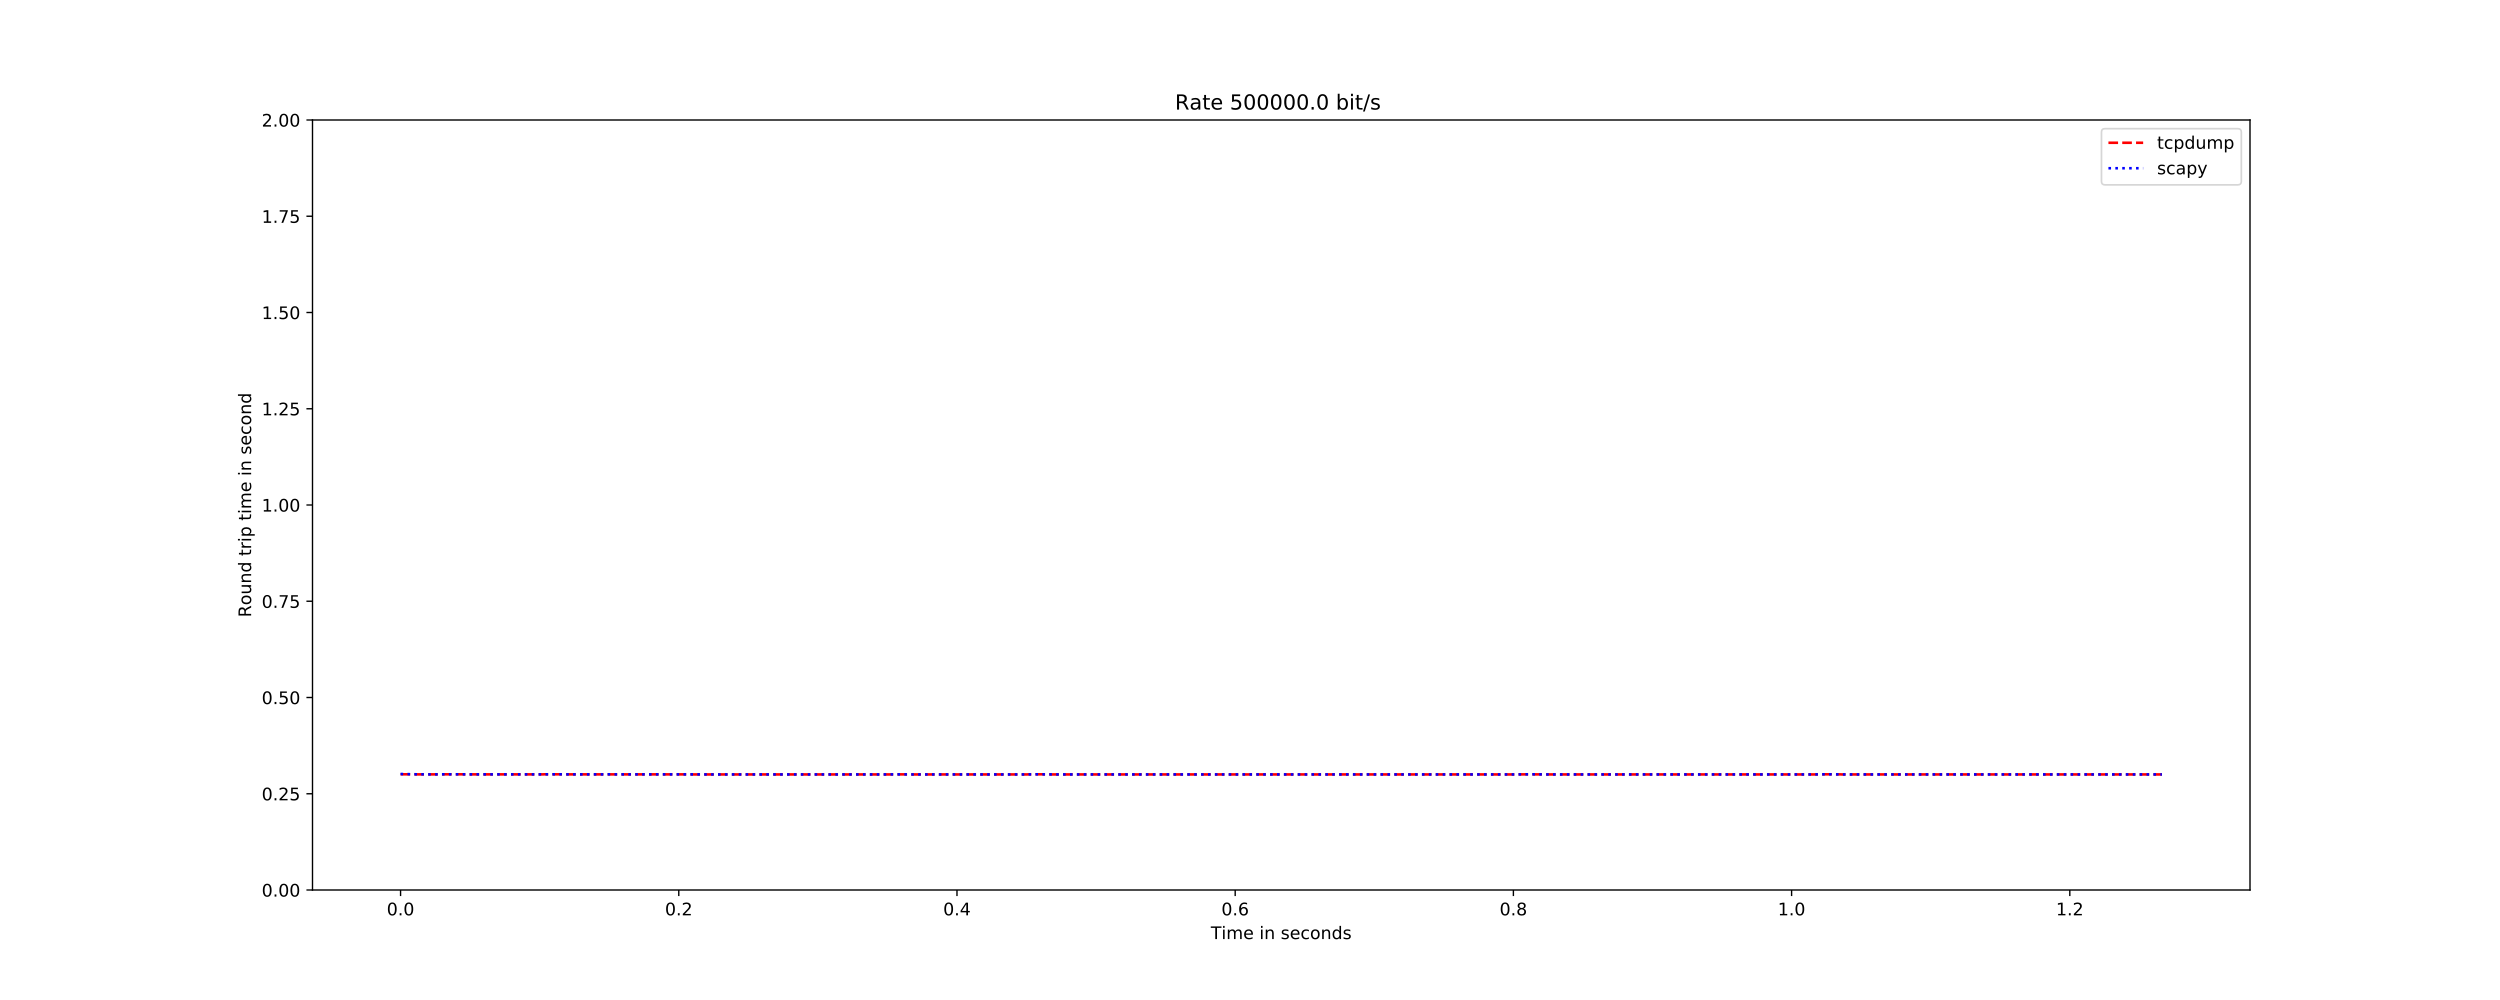
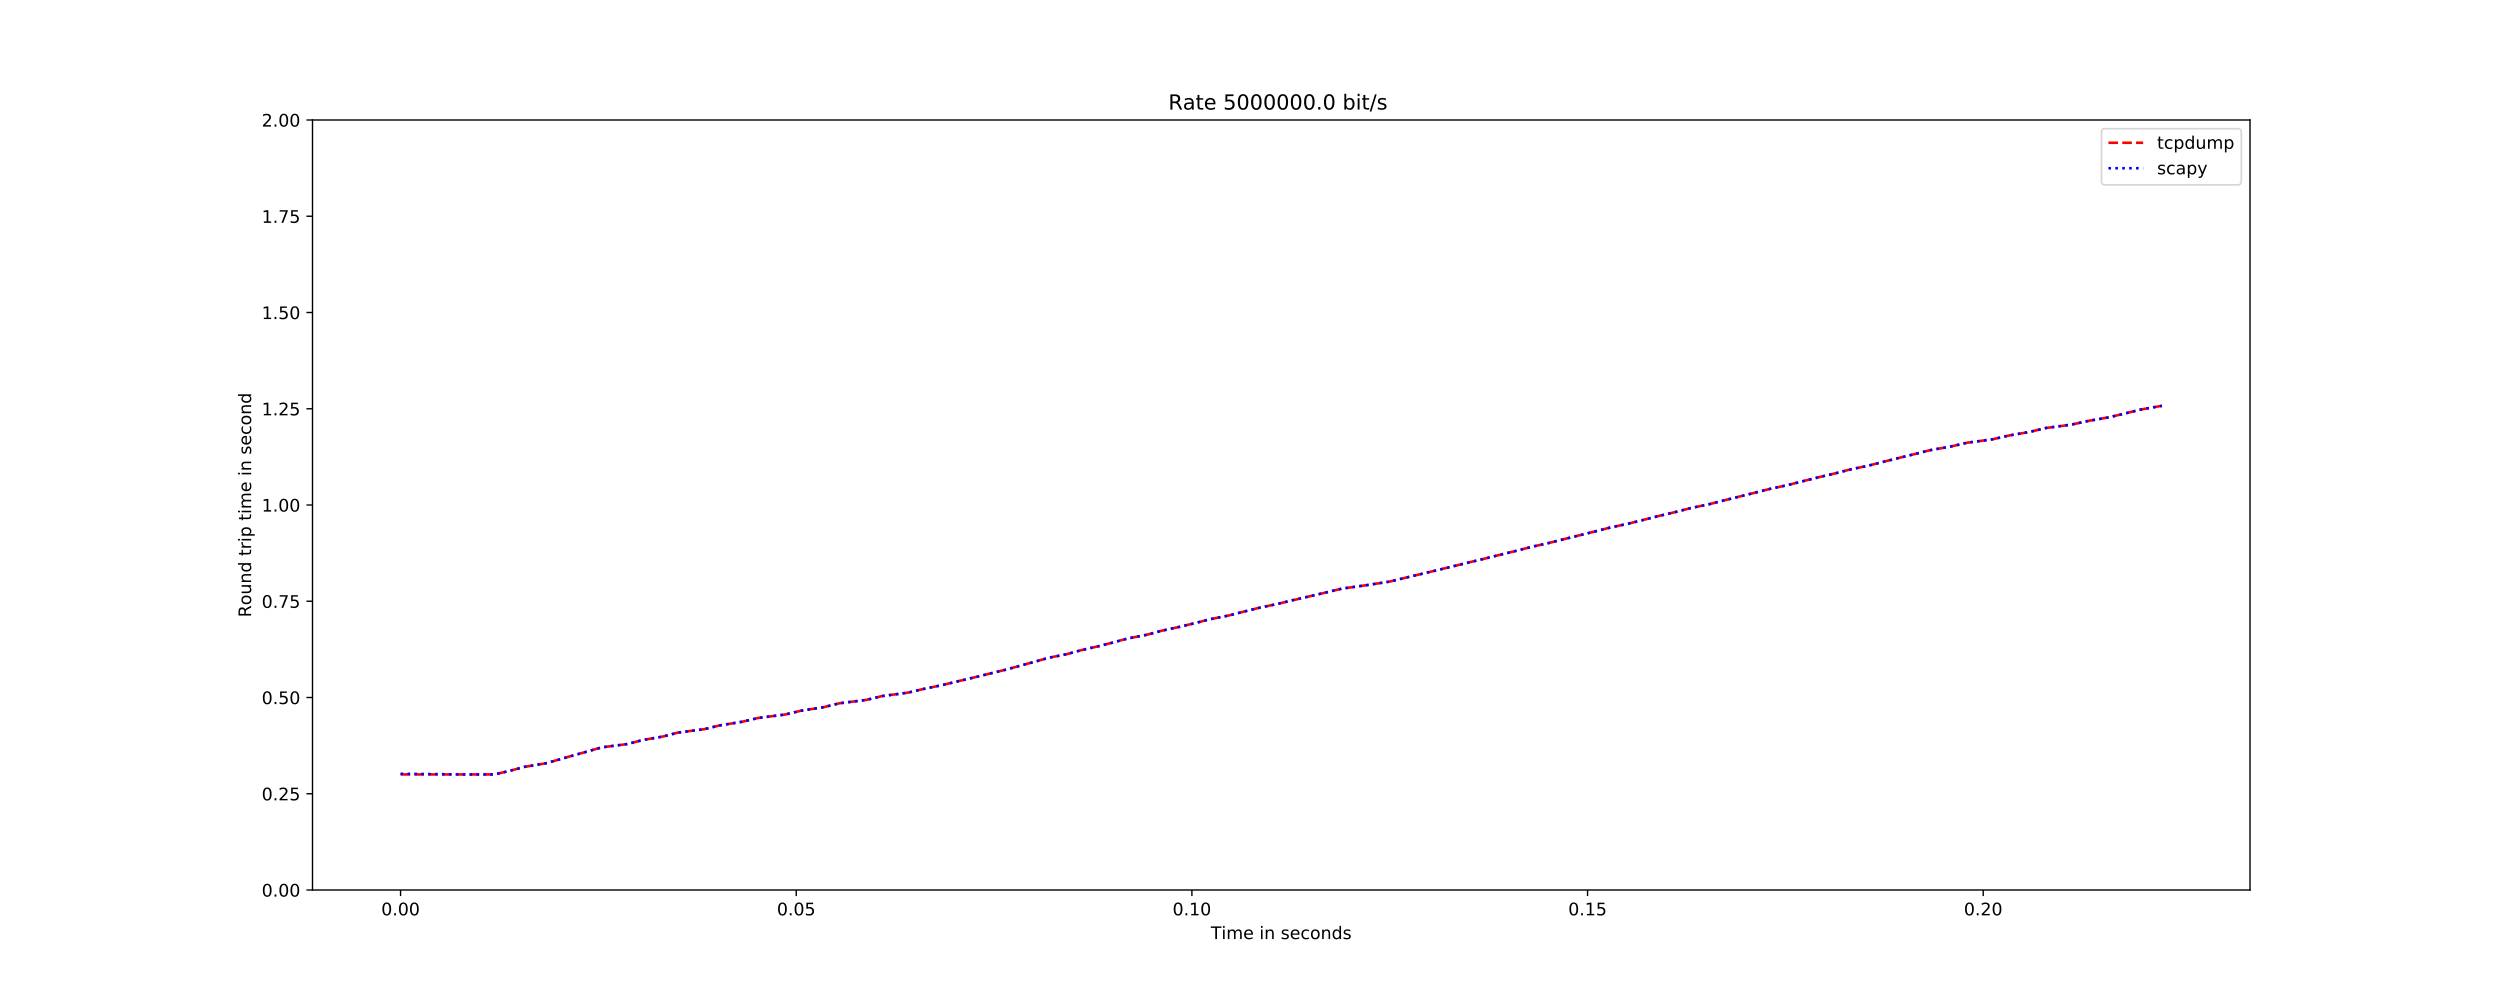
<svg xmlns="http://www.w3.org/2000/svg" xmlns:xlink="http://www.w3.org/1999/xlink" height="576pt" version="1.1" viewBox="0 0 1440 576" width="1440pt">
  <defs>
    <style type="text/css">
*{stroke-linecap:butt;stroke-linejoin:round;}
  </style>
  </defs>
  <g id="figure_1">
    <g id="patch_1">
      <path d="M 0 576  L 1440 576  L 1440 0  L 0 0  z " style="fill:#ffffff;" />
    </g>
    <g id="axes_1">
      <g id="patch_2">
        <path d="M 180 512.64  L 1296 512.64  L 1296 69.12  L 180 69.12  z " style="fill:#ffffff;" />
      </g>
      <g id="matplotlib.axis_1">
        <g id="xtick_1">
          <g id="line2d_1">
            <defs>
-               <path d="M 0 0  L 0 3.5  " id="maab77e94ba" style="stroke:#000000;stroke-width:0.8;" />
-             </defs>
-             <g>
-               <use style="stroke:#000000;stroke-width:0.8;" x="230.727" xlink:href="#maab77e94ba" y="512.64" />
+               <path d="M 0 0  L 0 3.5  " id="m30e32e3185" style="stroke:#000000;stroke-width:0.8;" />
+             </defs>
+             <g>
+               <use style="stroke:#000000;stroke-width:0.8;" x="230.727" xlink:href="#m30e32e3185" y="512.64" />
            </g>
          </g>
          <g id="text_1">
            <defs>
              <path d="M 31.781 66.406  Q 24.172 66.406 20.328 58.906  Q 16.5 51.422 16.5 36.375  Q 16.5 21.391 20.328 13.891  Q 24.172 6.391 31.781 6.391  Q 39.453 6.391 43.281 13.891  Q 47.125 21.391 47.125 36.375  Q 47.125 51.422 43.281 58.906  Q 39.453 66.406 31.781 66.406  z M 31.781 74.219  Q 44.047 74.219 50.516 64.516  Q 56.984 54.828 56.984 36.375  Q 56.984 17.969 50.516 8.266  Q 44.047 -1.422 31.781 -1.422  Q 19.531 -1.422 13.062 8.266  Q 6.594 17.969 6.594 36.375  Q 6.594 54.828 13.062 64.516  Q 19.531 74.219 31.781 74.219  z " id="DejaVuSans-30" />
              <path d="M 10.688 12.406  L 21 12.406  L 21 0  L 10.688 0  z " id="DejaVuSans-2e" />
            </defs>
-             <g transform="translate(222.7757 527.2384)scale(0.1 -0.1)">
+             <g transform="translate(219.5945 527.2384)scale(0.1 -0.1)">
              <use xlink:href="#DejaVuSans-30" />
              <use x="63.623" xlink:href="#DejaVuSans-2e" />
              <use x="95.41" xlink:href="#DejaVuSans-30" />
+               <use x="159.033" xlink:href="#DejaVuSans-30" />
            </g>
          </g>
        </g>
        <g id="xtick_2">
          <g id="line2d_2">
            <g>
-               <use style="stroke:#000000;stroke-width:0.8;" x="390.974" xlink:href="#maab77e94ba" y="512.64" />
+               <use style="stroke:#000000;stroke-width:0.8;" x="458.629" xlink:href="#m30e32e3185" y="512.64" />
            </g>
          </g>
          <g id="text_2">
            <defs>
-               <path d="M 19.188 8.297  L 53.609 8.297  L 53.609 0  L 7.328 0  L 7.328 8.297  Q 12.938 14.109 22.625 23.891  Q 32.328 33.688 34.812 36.531  Q 39.547 41.844 41.422 45.531  Q 43.312 49.219 43.312 52.781  Q 43.312 58.594 39.234 62.25  Q 35.156 65.922 28.609 65.922  Q 23.969 65.922 18.812 64.312  Q 13.672 62.703 7.812 59.422  L 7.812 69.391  Q 13.766 71.781 18.938 73  Q 24.125 74.219 28.422 74.219  Q 39.75 74.219 46.484 68.547  Q 53.219 62.891 53.219 53.422  Q 53.219 48.922 51.531 44.891  Q 49.859 40.875 45.406 35.406  Q 44.188 33.984 37.641 27.219  Q 31.109 20.453 19.188 8.297  z " id="DejaVuSans-32" />
-             </defs>
-             <g transform="translate(383.0222 527.2384)scale(0.1 -0.1)">
-               <use xlink:href="#DejaVuSans-30" />
-               <use x="63.623" xlink:href="#DejaVuSans-2e" />
-               <use x="95.41" xlink:href="#DejaVuSans-32" />
+               <path d="M 10.797 72.906  L 49.516 72.906  L 49.516 64.594  L 19.828 64.594  L 19.828 46.734  Q 21.969 47.469 24.109 47.828  Q 26.266 48.188 28.422 48.188  Q 40.625 48.188 47.75 41.5  Q 54.891 34.812 54.891 23.391  Q 54.891 11.625 47.562 5.094  Q 40.234 -1.422 26.906 -1.422  Q 22.312 -1.422 17.547 -0.641  Q 12.797 0.141 7.719 1.703  L 7.719 11.625  Q 12.109 9.234 16.797 8.062  Q 21.484 6.891 26.703 6.891  Q 35.156 6.891 40.078 11.328  Q 45.016 15.766 45.016 23.391  Q 45.016 31 40.078 35.438  Q 35.156 39.891 26.703 39.891  Q 22.75 39.891 18.812 39.016  Q 14.891 38.141 10.797 36.281  z " id="DejaVuSans-35" />
+             </defs>
+             <g transform="translate(447.4962 527.2384)scale(0.1 -0.1)">
+               <use xlink:href="#DejaVuSans-30" />
+               <use x="63.623" xlink:href="#DejaVuSans-2e" />
+               <use x="95.41" xlink:href="#DejaVuSans-30" />
+               <use x="159.033" xlink:href="#DejaVuSans-35" />
            </g>
          </g>
        </g>
        <g id="xtick_3">
          <g id="line2d_3">
            <g>
-               <use style="stroke:#000000;stroke-width:0.8;" x="551.22" xlink:href="#maab77e94ba" y="512.64" />
+               <use style="stroke:#000000;stroke-width:0.8;" x="686.531" xlink:href="#m30e32e3185" y="512.64" />
            </g>
          </g>
          <g id="text_3">
            <defs>
-               <path d="M 37.797 64.312  L 12.891 25.391  L 37.797 25.391  z M 35.203 72.906  L 47.609 72.906  L 47.609 25.391  L 58.016 25.391  L 58.016 17.188  L 47.609 17.188  L 47.609 0  L 37.797 0  L 37.797 17.188  L 4.891 17.188  L 4.891 26.703  z " id="DejaVuSans-34" />
-             </defs>
-             <g transform="translate(543.2687 527.2384)scale(0.1 -0.1)">
-               <use xlink:href="#DejaVuSans-30" />
-               <use x="63.623" xlink:href="#DejaVuSans-2e" />
-               <use x="95.41" xlink:href="#DejaVuSans-34" />
+               <path d="M 12.406 8.297  L 28.516 8.297  L 28.516 63.922  L 10.984 60.406  L 10.984 69.391  L 28.422 72.906  L 38.281 72.906  L 38.281 8.297  L 54.391 8.297  L 54.391 0  L 12.406 0  z " id="DejaVuSans-31" />
+             </defs>
+             <g transform="translate(675.3978 527.2384)scale(0.1 -0.1)">
+               <use xlink:href="#DejaVuSans-30" />
+               <use x="63.623" xlink:href="#DejaVuSans-2e" />
+               <use x="95.41" xlink:href="#DejaVuSans-31" />
+               <use x="159.033" xlink:href="#DejaVuSans-30" />
            </g>
          </g>
        </g>
        <g id="xtick_4">
          <g id="line2d_4">
            <g>
-               <use style="stroke:#000000;stroke-width:0.8;" x="711.467" xlink:href="#maab77e94ba" y="512.64" />
+               <use style="stroke:#000000;stroke-width:0.8;" x="914.432" xlink:href="#m30e32e3185" y="512.64" />
            </g>
          </g>
          <g id="text_4">
-             <defs>
-               <path d="M 33.016 40.375  Q 26.375 40.375 22.484 35.828  Q 18.609 31.297 18.609 23.391  Q 18.609 15.531 22.484 10.953  Q 26.375 6.391 33.016 6.391  Q 39.656 6.391 43.531 10.953  Q 47.406 15.531 47.406 23.391  Q 47.406 31.297 43.531 35.828  Q 39.656 40.375 33.016 40.375  z M 52.594 71.297  L 52.594 62.312  Q 48.875 64.062 45.094 64.984  Q 41.312 65.922 37.594 65.922  Q 27.828 65.922 22.672 59.328  Q 17.531 52.734 16.797 39.406  Q 19.672 43.656 24.016 45.922  Q 28.375 48.188 33.594 48.188  Q 44.578 48.188 50.953 41.516  Q 57.328 34.859 57.328 23.391  Q 57.328 12.156 50.688 5.359  Q 44.047 -1.422 33.016 -1.422  Q 20.359 -1.422 13.672 8.266  Q 6.984 17.969 6.984 36.375  Q 6.984 53.656 15.188 63.938  Q 23.391 74.219 37.203 74.219  Q 40.922 74.219 44.703 73.484  Q 48.484 72.75 52.594 71.297  z " id="DejaVuSans-36" />
-             </defs>
-             <g transform="translate(703.5152 527.2384)scale(0.1 -0.1)">
-               <use xlink:href="#DejaVuSans-30" />
-               <use x="63.623" xlink:href="#DejaVuSans-2e" />
-               <use x="95.41" xlink:href="#DejaVuSans-36" />
+             <g transform="translate(903.2995 527.2384)scale(0.1 -0.1)">
+               <use xlink:href="#DejaVuSans-30" />
+               <use x="63.623" xlink:href="#DejaVuSans-2e" />
+               <use x="95.41" xlink:href="#DejaVuSans-31" />
+               <use x="159.033" xlink:href="#DejaVuSans-35" />
            </g>
          </g>
        </g>
        <g id="xtick_5">
          <g id="line2d_5">
            <g>
-               <use style="stroke:#000000;stroke-width:0.8;" x="871.713" xlink:href="#maab77e94ba" y="512.64" />
+               <use style="stroke:#000000;stroke-width:0.8;" x="1142.334" xlink:href="#m30e32e3185" y="512.64" />
            </g>
          </g>
          <g id="text_5">
            <defs>
-               <path d="M 31.781 34.625  Q 24.75 34.625 20.719 30.859  Q 16.703 27.094 16.703 20.516  Q 16.703 13.922 20.719 10.156  Q 24.75 6.391 31.781 6.391  Q 38.812 6.391 42.859 10.172  Q 46.922 13.969 46.922 20.516  Q 46.922 27.094 42.891 30.859  Q 38.875 34.625 31.781 34.625  z M 21.922 38.812  Q 15.578 40.375 12.031 44.719  Q 8.5 49.078 8.5 55.328  Q 8.5 64.062 14.719 69.141  Q 20.953 74.219 31.781 74.219  Q 42.672 74.219 48.875 69.141  Q 55.078 64.062 55.078 55.328  Q 55.078 49.078 51.531 44.719  Q 48 40.375 41.703 38.812  Q 48.828 37.156 52.797 32.312  Q 56.781 27.484 56.781 20.516  Q 56.781 9.906 50.312 4.234  Q 43.844 -1.422 31.781 -1.422  Q 19.734 -1.422 13.25 4.234  Q 6.781 9.906 6.781 20.516  Q 6.781 27.484 10.781 32.312  Q 14.797 37.156 21.922 38.812  z M 18.312 54.391  Q 18.312 48.734 21.844 45.562  Q 25.391 42.391 31.781 42.391  Q 38.141 42.391 41.719 45.562  Q 45.312 48.734 45.312 54.391  Q 45.312 60.062 41.719 63.234  Q 38.141 66.406 31.781 66.406  Q 25.391 66.406 21.844 63.234  Q 18.312 60.062 18.312 54.391  z " id="DejaVuSans-38" />
-             </defs>
-             <g transform="translate(863.7617 527.2384)scale(0.1 -0.1)">
-               <use xlink:href="#DejaVuSans-30" />
-               <use x="63.623" xlink:href="#DejaVuSans-2e" />
-               <use x="95.41" xlink:href="#DejaVuSans-38" />
-             </g>
-           </g>
-         </g>
-         <g id="xtick_6">
-           <g id="line2d_6">
-             <g>
-               <use style="stroke:#000000;stroke-width:0.8;" x="1031.96" xlink:href="#maab77e94ba" y="512.64" />
-             </g>
-           </g>
-           <g id="text_6">
-             <defs>
-               <path d="M 12.406 8.297  L 28.516 8.297  L 28.516 63.922  L 10.984 60.406  L 10.984 69.391  L 28.422 72.906  L 38.281 72.906  L 38.281 8.297  L 54.391 8.297  L 54.391 0  L 12.406 0  z " id="DejaVuSans-31" />
-             </defs>
-             <g transform="translate(1024.008 527.2384)scale(0.1 -0.1)">
-               <use xlink:href="#DejaVuSans-31" />
-               <use x="63.623" xlink:href="#DejaVuSans-2e" />
-               <use x="95.41" xlink:href="#DejaVuSans-30" />
-             </g>
-           </g>
-         </g>
-         <g id="xtick_7">
-           <g id="line2d_7">
-             <g>
-               <use style="stroke:#000000;stroke-width:0.8;" x="1192.206" xlink:href="#maab77e94ba" y="512.64" />
-             </g>
-           </g>
-           <g id="text_7">
-             <g transform="translate(1184.255 527.2384)scale(0.1 -0.1)">
-               <use xlink:href="#DejaVuSans-31" />
+               <path d="M 19.188 8.297  L 53.609 8.297  L 53.609 0  L 7.328 0  L 7.328 8.297  Q 12.938 14.109 22.625 23.891  Q 32.328 33.688 34.812 36.531  Q 39.547 41.844 41.422 45.531  Q 43.312 49.219 43.312 52.781  Q 43.312 58.594 39.234 62.25  Q 35.156 65.922 28.609 65.922  Q 23.969 65.922 18.812 64.312  Q 13.672 62.703 7.812 59.422  L 7.812 69.391  Q 13.766 71.781 18.938 73  Q 24.125 74.219 28.422 74.219  Q 39.75 74.219 46.484 68.547  Q 53.219 62.891 53.219 53.422  Q 53.219 48.922 51.531 44.891  Q 49.859 40.875 45.406 35.406  Q 44.188 33.984 37.641 27.219  Q 31.109 20.453 19.188 8.297  z " id="DejaVuSans-32" />
+             </defs>
+             <g transform="translate(1131.201 527.2384)scale(0.1 -0.1)">
+               <use xlink:href="#DejaVuSans-30" />
              <use x="63.623" xlink:href="#DejaVuSans-2e" />
              <use x="95.41" xlink:href="#DejaVuSans-32" />
-             </g>
-           </g>
-         </g>
-         <g id="text_8">
+               <use x="159.033" xlink:href="#DejaVuSans-30" />
+             </g>
+           </g>
+         </g>
+         <g id="text_6">
          <defs>
            <path d="M -0.297 72.906  L 61.375 72.906  L 61.375 64.594  L 35.5 64.594  L 35.5 0  L 25.594 0  L 25.594 64.594  L -0.297 64.594  z " id="DejaVuSans-54" />
            <path d="M 9.422 54.688  L 18.406 54.688  L 18.406 0  L 9.422 0  z M 9.422 75.984  L 18.406 75.984  L 18.406 64.594  L 9.422 64.594  z " id="DejaVuSans-69" />
            <path d="M 52 44.188  Q 55.375 50.25 60.062 53.125  Q 64.75 56 71.094 56  Q 79.641 56 84.281 50.016  Q 88.922 44.047 88.922 33.016  L 88.922 0  L 79.891 0  L 79.891 32.719  Q 79.891 40.578 77.094 44.375  Q 74.312 48.188 68.609 48.188  Q 61.625 48.188 57.562 43.547  Q 53.516 38.922 53.516 30.906  L 53.516 0  L 44.484 0  L 44.484 32.719  Q 44.484 40.625 41.703 44.406  Q 38.922 48.188 33.109 48.188  Q 26.219 48.188 22.156 43.531  Q 18.109 38.875 18.109 30.906  L 18.109 0  L 9.078 0  L 9.078 54.688  L 18.109 54.688  L 18.109 46.188  Q 21.188 51.219 25.484 53.609  Q 29.781 56 35.688 56  Q 41.656 56 45.828 52.969  Q 50 49.953 52 44.188  z " id="DejaVuSans-6d" />
            <path d="M 56.203 29.594  L 56.203 25.203  L 14.891 25.203  Q 15.484 15.922 20.484 11.062  Q 25.484 6.203 34.422 6.203  Q 39.594 6.203 44.453 7.469  Q 49.312 8.734 54.109 11.281  L 54.109 2.781  Q 49.266 0.734 44.188 -0.344  Q 39.109 -1.422 33.891 -1.422  Q 20.797 -1.422 13.156 6.188  Q 5.516 13.812 5.516 26.812  Q 5.516 40.234 12.766 48.109  Q 20.016 56 32.328 56  Q 43.359 56 49.781 48.891  Q 56.203 41.797 56.203 29.594  z M 47.219 32.234  Q 47.125 39.594 43.094 43.984  Q 39.062 48.391 32.422 48.391  Q 24.906 48.391 20.391 44.141  Q 15.875 39.891 15.188 32.172  z " id="DejaVuSans-65" />
            <path id="DejaVuSans-20" />
            <path d="M 54.891 33.016  L 54.891 0  L 45.906 0  L 45.906 32.719  Q 45.906 40.484 42.875 44.328  Q 39.844 48.188 33.797 48.188  Q 26.516 48.188 22.312 43.547  Q 18.109 38.922 18.109 30.906  L 18.109 0  L 9.078 0  L 9.078 54.688  L 18.109 54.688  L 18.109 46.188  Q 21.344 51.125 25.703 53.562  Q 30.078 56 35.797 56  Q 45.219 56 50.047 50.172  Q 54.891 44.344 54.891 33.016  z " id="DejaVuSans-6e" />
            <path d="M 44.281 53.078  L 44.281 44.578  Q 40.484 46.531 36.375 47.5  Q 32.281 48.484 27.875 48.484  Q 21.188 48.484 17.844 46.438  Q 14.5 44.391 14.5 40.281  Q 14.5 37.156 16.891 35.375  Q 19.281 33.594 26.516 31.984  L 29.594 31.297  Q 39.156 29.25 43.188 25.516  Q 47.219 21.781 47.219 15.094  Q 47.219 7.469 41.188 3.016  Q 35.156 -1.422 24.609 -1.422  Q 20.219 -1.422 15.453 -0.562  Q 10.688 0.297 5.422 2  L 5.422 11.281  Q 10.406 8.688 15.234 7.391  Q 20.062 6.109 24.812 6.109  Q 31.156 6.109 34.562 8.281  Q 37.984 10.453 37.984 14.406  Q 37.984 18.062 35.516 20.016  Q 33.062 21.969 24.703 23.781  L 21.578 24.516  Q 13.234 26.266 9.516 29.906  Q 5.812 33.547 5.812 39.891  Q 5.812 47.609 11.281 51.797  Q 16.75 56 26.812 56  Q 31.781 56 36.172 55.266  Q 40.578 54.547 44.281 53.078  z " id="DejaVuSans-73" />
            <path d="M 48.781 52.594  L 48.781 44.188  Q 44.969 46.297 41.141 47.344  Q 37.312 48.391 33.406 48.391  Q 24.656 48.391 19.812 42.844  Q 14.984 37.312 14.984 27.297  Q 14.984 17.281 19.812 11.734  Q 24.656 6.203 33.406 6.203  Q 37.312 6.203 41.141 7.25  Q 44.969 8.297 48.781 10.406  L 48.781 2.094  Q 45.016 0.344 40.984 -0.531  Q 36.969 -1.422 32.422 -1.422  Q 20.062 -1.422 12.781 6.344  Q 5.516 14.109 5.516 27.297  Q 5.516 40.672 12.859 48.328  Q 20.219 56 33.016 56  Q 37.156 56 41.109 55.141  Q 45.062 54.297 48.781 52.594  z " id="DejaVuSans-63" />
            <path d="M 30.609 48.391  Q 23.391 48.391 19.188 42.75  Q 14.984 37.109 14.984 27.297  Q 14.984 17.484 19.156 11.844  Q 23.344 6.203 30.609 6.203  Q 37.797 6.203 41.984 11.859  Q 46.188 17.531 46.188 27.297  Q 46.188 37.016 41.984 42.703  Q 37.797 48.391 30.609 48.391  z M 30.609 56  Q 42.328 56 49.016 48.375  Q 55.719 40.766 55.719 27.297  Q 55.719 13.875 49.016 6.219  Q 42.328 -1.422 30.609 -1.422  Q 18.844 -1.422 12.172 6.219  Q 5.516 13.875 5.516 27.297  Q 5.516 40.766 12.172 48.375  Q 18.844 56 30.609 56  z " id="DejaVuSans-6f" />
            <path d="M 45.406 46.391  L 45.406 75.984  L 54.391 75.984  L 54.391 0  L 45.406 0  L 45.406 8.203  Q 42.578 3.328 38.25 0.953  Q 33.938 -1.422 27.875 -1.422  Q 17.969 -1.422 11.734 6.484  Q 5.516 14.406 5.516 27.297  Q 5.516 40.188 11.734 48.094  Q 17.969 56 27.875 56  Q 33.938 56 38.25 53.625  Q 42.578 51.266 45.406 46.391  z M 14.797 27.297  Q 14.797 17.391 18.875 11.75  Q 22.953 6.109 30.078 6.109  Q 37.203 6.109 41.297 11.75  Q 45.406 17.391 45.406 27.297  Q 45.406 37.203 41.297 42.844  Q 37.203 48.484 30.078 48.484  Q 22.953 48.484 18.875 42.844  Q 14.797 37.203 14.797 27.297  z " id="DejaVuSans-64" />
          </defs>
          <g transform="translate(697.4391 540.9166)scale(0.1 -0.1)">
            <use xlink:href="#DejaVuSans-54" />
            <use x="61.037" xlink:href="#DejaVuSans-69" />
            <use x="88.82" xlink:href="#DejaVuSans-6d" />
            <use x="186.232" xlink:href="#DejaVuSans-65" />
            <use x="247.756" xlink:href="#DejaVuSans-20" />
            <use x="279.543" xlink:href="#DejaVuSans-69" />
            <use x="307.326" xlink:href="#DejaVuSans-6e" />
            <use x="370.705" xlink:href="#DejaVuSans-20" />
            <use x="402.492" xlink:href="#DejaVuSans-73" />
            <use x="454.592" xlink:href="#DejaVuSans-65" />
            <use x="516.115" xlink:href="#DejaVuSans-63" />
            <use x="571.096" xlink:href="#DejaVuSans-6f" />
            <use x="632.277" xlink:href="#DejaVuSans-6e" />
            <use x="695.656" xlink:href="#DejaVuSans-64" />
            <use x="759.133" xlink:href="#DejaVuSans-73" />
          </g>
        </g>
      </g>
      <g id="matplotlib.axis_2">
        <g id="ytick_1">
+           <g id="line2d_6">
+             <defs>
+               <path d="M 0 0  L -3.5 0  " id="ma1b1590856" style="stroke:#000000;stroke-width:0.8;" />
+             </defs>
+             <g>
+               <use style="stroke:#000000;stroke-width:0.8;" x="180" xlink:href="#ma1b1590856" y="512.64" />
+             </g>
+           </g>
+           <g id="text_7">
+             <g transform="translate(150.7344 516.4392)scale(0.1 -0.1)">
+               <use xlink:href="#DejaVuSans-30" />
+               <use x="63.623" xlink:href="#DejaVuSans-2e" />
+               <use x="95.41" xlink:href="#DejaVuSans-30" />
+               <use x="159.033" xlink:href="#DejaVuSans-30" />
+             </g>
+           </g>
+         </g>
+         <g id="ytick_2">
+           <g id="line2d_7">
+             <g>
+               <use style="stroke:#000000;stroke-width:0.8;" x="180" xlink:href="#ma1b1590856" y="457.2" />
+             </g>
+           </g>
+           <g id="text_8">
+             <g transform="translate(150.7344 460.9992)scale(0.1 -0.1)">
+               <use xlink:href="#DejaVuSans-30" />
+               <use x="63.623" xlink:href="#DejaVuSans-2e" />
+               <use x="95.41" xlink:href="#DejaVuSans-32" />
+               <use x="159.033" xlink:href="#DejaVuSans-35" />
+             </g>
+           </g>
+         </g>
+         <g id="ytick_3">
          <g id="line2d_8">
-             <defs>
-               <path d="M 0 0  L -3.5 0  " id="m025ba65620" style="stroke:#000000;stroke-width:0.8;" />
-             </defs>
-             <g>
-               <use style="stroke:#000000;stroke-width:0.8;" x="180" xlink:href="#m025ba65620" y="512.64" />
+             <g>
+               <use style="stroke:#000000;stroke-width:0.8;" x="180" xlink:href="#ma1b1590856" y="401.76" />
            </g>
          </g>
          <g id="text_9">
-             <g transform="translate(150.7344 516.4392)scale(0.1 -0.1)">
-               <use xlink:href="#DejaVuSans-30" />
-               <use x="63.623" xlink:href="#DejaVuSans-2e" />
-               <use x="95.41" xlink:href="#DejaVuSans-30" />
-               <use x="159.033" xlink:href="#DejaVuSans-30" />
-             </g>
-           </g>
-         </g>
-         <g id="ytick_2">
+             <g transform="translate(150.7344 405.5592)scale(0.1 -0.1)">
+               <use xlink:href="#DejaVuSans-30" />
+               <use x="63.623" xlink:href="#DejaVuSans-2e" />
+               <use x="95.41" xlink:href="#DejaVuSans-35" />
+               <use x="159.033" xlink:href="#DejaVuSans-30" />
+             </g>
+           </g>
+         </g>
+         <g id="ytick_4">
          <g id="line2d_9">
            <g>
-               <use style="stroke:#000000;stroke-width:0.8;" x="180" xlink:href="#m025ba65620" y="457.2" />
+               <use style="stroke:#000000;stroke-width:0.8;" x="180" xlink:href="#ma1b1590856" y="346.32" />
            </g>
          </g>
          <g id="text_10">
            <defs>
-               <path d="M 10.797 72.906  L 49.516 72.906  L 49.516 64.594  L 19.828 64.594  L 19.828 46.734  Q 21.969 47.469 24.109 47.828  Q 26.266 48.188 28.422 48.188  Q 40.625 48.188 47.75 41.5  Q 54.891 34.812 54.891 23.391  Q 54.891 11.625 47.562 5.094  Q 40.234 -1.422 26.906 -1.422  Q 22.312 -1.422 17.547 -0.641  Q 12.797 0.141 7.719 1.703  L 7.719 11.625  Q 12.109 9.234 16.797 8.062  Q 21.484 6.891 26.703 6.891  Q 35.156 6.891 40.078 11.328  Q 45.016 15.766 45.016 23.391  Q 45.016 31 40.078 35.438  Q 35.156 39.891 26.703 39.891  Q 22.75 39.891 18.812 39.016  Q 14.891 38.141 10.797 36.281  z " id="DejaVuSans-35" />
-             </defs>
-             <g transform="translate(150.7344 460.9992)scale(0.1 -0.1)">
-               <use xlink:href="#DejaVuSans-30" />
-               <use x="63.623" xlink:href="#DejaVuSans-2e" />
-               <use x="95.41" xlink:href="#DejaVuSans-32" />
-               <use x="159.033" xlink:href="#DejaVuSans-35" />
-             </g>
-           </g>
-         </g>
-         <g id="ytick_3">
+               <path d="M 8.203 72.906  L 55.078 72.906  L 55.078 68.703  L 28.609 0  L 18.312 0  L 43.219 64.594  L 8.203 64.594  z " id="DejaVuSans-37" />
+             </defs>
+             <g transform="translate(150.7344 350.1192)scale(0.1 -0.1)">
+               <use xlink:href="#DejaVuSans-30" />
+               <use x="63.623" xlink:href="#DejaVuSans-2e" />
+               <use x="95.41" xlink:href="#DejaVuSans-37" />
+               <use x="159.033" xlink:href="#DejaVuSans-35" />
+             </g>
+           </g>
+         </g>
+         <g id="ytick_5">
          <g id="line2d_10">
            <g>
-               <use style="stroke:#000000;stroke-width:0.8;" x="180" xlink:href="#m025ba65620" y="401.76" />
+               <use style="stroke:#000000;stroke-width:0.8;" x="180" xlink:href="#ma1b1590856" y="290.88" />
            </g>
          </g>
          <g id="text_11">
-             <g transform="translate(150.7344 405.5592)scale(0.1 -0.1)">
-               <use xlink:href="#DejaVuSans-30" />
-               <use x="63.623" xlink:href="#DejaVuSans-2e" />
-               <use x="95.41" xlink:href="#DejaVuSans-35" />
-               <use x="159.033" xlink:href="#DejaVuSans-30" />
-             </g>
-           </g>
-         </g>
-         <g id="ytick_4">
-           <g id="line2d_11">
-             <g>
-               <use style="stroke:#000000;stroke-width:0.8;" x="180" xlink:href="#m025ba65620" y="346.32" />
-             </g>
-           </g>
-           <g id="text_12">
-             <defs>
-               <path d="M 8.203 72.906  L 55.078 72.906  L 55.078 68.703  L 28.609 0  L 18.312 0  L 43.219 64.594  L 8.203 64.594  z " id="DejaVuSans-37" />
-             </defs>
-             <g transform="translate(150.7344 350.1192)scale(0.1 -0.1)">
-               <use xlink:href="#DejaVuSans-30" />
-               <use x="63.623" xlink:href="#DejaVuSans-2e" />
-               <use x="95.41" xlink:href="#DejaVuSans-37" />
-               <use x="159.033" xlink:href="#DejaVuSans-35" />
-             </g>
-           </g>
-         </g>
-         <g id="ytick_5">
-           <g id="line2d_12">
-             <g>
-               <use style="stroke:#000000;stroke-width:0.8;" x="180" xlink:href="#m025ba65620" y="290.88" />
-             </g>
-           </g>
-           <g id="text_13">
            <g transform="translate(150.7344 294.6792)scale(0.1 -0.1)">
              <use xlink:href="#DejaVuSans-31" />
              <use x="63.623" xlink:href="#DejaVuSans-2e" />
              <use x="95.41" xlink:href="#DejaVuSans-30" />
              <use x="159.033" xlink:href="#DejaVuSans-30" />
            </g>
          </g>
        </g>
        <g id="ytick_6">
-           <g id="line2d_13">
-             <g>
-               <use style="stroke:#000000;stroke-width:0.8;" x="180" xlink:href="#m025ba65620" y="235.44" />
-             </g>
-           </g>
-           <g id="text_14">
+           <g id="line2d_11">
+             <g>
+               <use style="stroke:#000000;stroke-width:0.8;" x="180" xlink:href="#ma1b1590856" y="235.44" />
+             </g>
+           </g>
+           <g id="text_12">
            <g transform="translate(150.7344 239.2392)scale(0.1 -0.1)">
              <use xlink:href="#DejaVuSans-31" />
              <use x="63.623" xlink:href="#DejaVuSans-2e" />
              <use x="95.41" xlink:href="#DejaVuSans-32" />
              <use x="159.033" xlink:href="#DejaVuSans-35" />
            </g>
          </g>
        </g>
        <g id="ytick_7">
-           <g id="line2d_14">
-             <g>
-               <use style="stroke:#000000;stroke-width:0.8;" x="180" xlink:href="#m025ba65620" y="180" />
-             </g>
-           </g>
-           <g id="text_15">
+           <g id="line2d_12">
+             <g>
+               <use style="stroke:#000000;stroke-width:0.8;" x="180" xlink:href="#ma1b1590856" y="180" />
+             </g>
+           </g>
+           <g id="text_13">
            <g transform="translate(150.7344 183.7992)scale(0.1 -0.1)">
              <use xlink:href="#DejaVuSans-31" />
              <use x="63.623" xlink:href="#DejaVuSans-2e" />
              <use x="95.41" xlink:href="#DejaVuSans-35" />
              <use x="159.033" xlink:href="#DejaVuSans-30" />
            </g>
          </g>
        </g>
        <g id="ytick_8">
-           <g id="line2d_15">
-             <g>
-               <use style="stroke:#000000;stroke-width:0.8;" x="180" xlink:href="#m025ba65620" y="124.56" />
-             </g>
-           </g>
-           <g id="text_16">
+           <g id="line2d_13">
+             <g>
+               <use style="stroke:#000000;stroke-width:0.8;" x="180" xlink:href="#ma1b1590856" y="124.56" />
+             </g>
+           </g>
+           <g id="text_14">
            <g transform="translate(150.7344 128.3592)scale(0.1 -0.1)">
              <use xlink:href="#DejaVuSans-31" />
              <use x="63.623" xlink:href="#DejaVuSans-2e" />
              <use x="95.41" xlink:href="#DejaVuSans-37" />
              <use x="159.033" xlink:href="#DejaVuSans-35" />
            </g>
          </g>
        </g>
        <g id="ytick_9">
-           <g id="line2d_16">
-             <g>
-               <use style="stroke:#000000;stroke-width:0.8;" x="180" xlink:href="#m025ba65620" y="69.12" />
-             </g>
-           </g>
-           <g id="text_17">
+           <g id="line2d_14">
+             <g>
+               <use style="stroke:#000000;stroke-width:0.8;" x="180" xlink:href="#ma1b1590856" y="69.12" />
+             </g>
+           </g>
+           <g id="text_15">
            <g transform="translate(150.7344 72.91922)scale(0.1 -0.1)">
              <use xlink:href="#DejaVuSans-32" />
              <use x="63.623" xlink:href="#DejaVuSans-2e" />
              <use x="95.41" xlink:href="#DejaVuSans-30" />
              <use x="159.033" xlink:href="#DejaVuSans-30" />
            </g>
          </g>
        </g>
-         <g id="text_18">
+         <g id="text_16">
          <defs>
            <path d="M 44.391 34.188  Q 47.562 33.109 50.562 29.594  Q 53.562 26.078 56.594 19.922  L 66.609 0  L 56 0  L 46.688 18.703  Q 43.062 26.031 39.672 28.422  Q 36.281 30.812 30.422 30.812  L 19.672 30.812  L 19.672 0  L 9.812 0  L 9.812 72.906  L 32.078 72.906  Q 44.578 72.906 50.734 67.672  Q 56.891 62.453 56.891 51.906  Q 56.891 45.016 53.688 40.469  Q 50.484 35.938 44.391 34.188  z M 19.672 64.797  L 19.672 38.922  L 32.078 38.922  Q 39.203 38.922 42.844 42.219  Q 46.484 45.516 46.484 51.906  Q 46.484 58.297 42.844 61.547  Q 39.203 64.797 32.078 64.797  z " id="DejaVuSans-52" />
            <path d="M 8.5 21.578  L 8.5 54.688  L 17.484 54.688  L 17.484 21.922  Q 17.484 14.156 20.5 10.266  Q 23.531 6.391 29.594 6.391  Q 36.859 6.391 41.078 11.031  Q 45.312 15.672 45.312 23.688  L 45.312 54.688  L 54.297 54.688  L 54.297 0  L 45.312 0  L 45.312 8.406  Q 42.047 3.422 37.719 1  Q 33.406 -1.422 27.688 -1.422  Q 18.266 -1.422 13.375 4.438  Q 8.5 10.297 8.5 21.578  z M 31.109 56  z " id="DejaVuSans-75" />
            <path d="M 18.312 70.219  L 18.312 54.688  L 36.812 54.688  L 36.812 47.703  L 18.312 47.703  L 18.312 18.016  Q 18.312 11.328 20.141 9.422  Q 21.969 7.516 27.594 7.516  L 36.812 7.516  L 36.812 0  L 27.594 0  Q 17.188 0 13.234 3.875  Q 9.281 7.766 9.281 18.016  L 9.281 47.703  L 2.688 47.703  L 2.688 54.688  L 9.281 54.688  L 9.281 70.219  z " id="DejaVuSans-74" />
            <path d="M 41.109 46.297  Q 39.594 47.172 37.812 47.578  Q 36.031 48 33.891 48  Q 26.266 48 22.188 43.047  Q 18.109 38.094 18.109 28.812  L 18.109 0  L 9.078 0  L 9.078 54.688  L 18.109 54.688  L 18.109 46.188  Q 20.953 51.172 25.484 53.578  Q 30.031 56 36.531 56  Q 37.453 56 38.578 55.875  Q 39.703 55.766 41.062 55.516  z " id="DejaVuSans-72" />
            <path d="M 18.109 8.203  L 18.109 -20.797  L 9.078 -20.797  L 9.078 54.688  L 18.109 54.688  L 18.109 46.391  Q 20.953 51.266 25.266 53.625  Q 29.594 56 35.594 56  Q 45.562 56 51.781 48.094  Q 58.016 40.188 58.016 27.297  Q 58.016 14.406 51.781 6.484  Q 45.562 -1.422 35.594 -1.422  Q 29.594 -1.422 25.266 0.953  Q 20.953 3.328 18.109 8.203  z M 48.688 27.297  Q 48.688 37.203 44.609 42.844  Q 40.531 48.484 33.406 48.484  Q 26.266 48.484 22.188 42.844  Q 18.109 37.203 18.109 27.297  Q 18.109 17.391 22.188 11.75  Q 26.266 6.109 33.406 6.109  Q 40.531 6.109 44.609 11.75  Q 48.688 17.391 48.688 27.297  z " id="DejaVuSans-70" />
          </defs>
          <g transform="translate(144.6547 355.5441)rotate(-90)scale(0.1 -0.1)">
            <use xlink:href="#DejaVuSans-52" />
            <use x="69.42" xlink:href="#DejaVuSans-6f" />
            <use x="130.602" xlink:href="#DejaVuSans-75" />
            <use x="193.98" xlink:href="#DejaVuSans-6e" />
            <use x="257.359" xlink:href="#DejaVuSans-64" />
            <use x="320.836" xlink:href="#DejaVuSans-20" />
            <use x="352.623" xlink:href="#DejaVuSans-74" />
            <use x="391.832" xlink:href="#DejaVuSans-72" />
            <use x="432.945" xlink:href="#DejaVuSans-69" />
            <use x="460.729" xlink:href="#DejaVuSans-70" />
            <use x="524.205" xlink:href="#DejaVuSans-20" />
            <use x="555.992" xlink:href="#DejaVuSans-74" />
            <use x="595.201" xlink:href="#DejaVuSans-69" />
            <use x="622.984" xlink:href="#DejaVuSans-6d" />
            <use x="720.396" xlink:href="#DejaVuSans-65" />
            <use x="781.92" xlink:href="#DejaVuSans-20" />
            <use x="813.707" xlink:href="#DejaVuSans-69" />
            <use x="841.49" xlink:href="#DejaVuSans-6e" />
            <use x="904.869" xlink:href="#DejaVuSans-20" />
            <use x="936.656" xlink:href="#DejaVuSans-73" />
            <use x="988.756" xlink:href="#DejaVuSans-65" />
            <use x="1050.279" xlink:href="#DejaVuSans-63" />
            <use x="1105.26" xlink:href="#DejaVuSans-6f" />
            <use x="1166.441" xlink:href="#DejaVuSans-6e" />
            <use x="1229.82" xlink:href="#DejaVuSans-64" />
          </g>
        </g>
      </g>
-       <g id="line2d_17">
-         <path clip-path="url(#p9290d3371d)" d="M 230.727 446.008  L 241.243 446.022  L 251.569 446.023  L 261.881 445.994  L 272.206 446.039  L 282.551 446.039  L 293.085 446.039  L 303.587 446.042  L 319.461 446  L 329.776 446.038  L 340.156 446.03  L 350.72 446.017  L 361.101 446.037  L 371.551 446.044  L 381.937 446.046  L 392.337 446.047  L 402.735 446.058  L 413.135 446.063  L 423.613 446.066  L 435.057 446.067  L 445.517 446.067  L 456.042 446.067  L 466.42 446.066  L 476.804 446.074  L 487.235 446.076  L 497.73 446.073  L 508.096 446.073  L 518.487 446.042  L 528.679 446.075  L 538.713 446.083  L 548.672 446.083  L 558.638 446.062  L 568.594 446.085  L 578.591 446.079  L 588.544 446.083  L 598.495 445.996  L 608.439 446.081  L 618.362 446.076  L 628.323 446.083  L 638.259 446.083  L 648.213 446.079  L 658.192 446.078  L 668.162 446.08  L 678.142 446.077  L 688.088 446.077  L 698.305 446.083  L 709.07 446.084  L 719.008 446.073  L 729.095 446.084  L 739.25 446.083  L 749.623 446.084  L 759.574 446.084  L 769.759 446.084  L 779.894 446.075  L 790.03 446.085  L 800.659 446.083  L 810.659 446.083  L 820.69 446.082  L 830.821 446.084  L 841.182 446.082  L 851.155 446.077  L 861.114 446.081  L 871.373 446.082  L 881.346 445.996  L 891.302 446.079  L 901.249 446.083  L 911.841 446.081  L 921.847 446.081  L 931.799 446.082  L 941.759 446.071  L 951.905 446.081  L 961.937 446.082  L 971.901 446.084  L 981.852 446.073  L 991.95 446.081  L 1001.909 446.071  L 1012.162 446.081  L 1022.176 446.084  L 1032.634 446.084  L 1043.389 446.083  L 1053.365 445.984  L 1063.315 446.083  L 1073.649 446.082  L 1083.809 446.084  L 1093.774 446.073  L 1103.723 446.084  L 1113.941 446.084  L 1124.63 446.083  L 1134.589 446.082  L 1144.555 446.082  L 1154.751 446.086  L 1164.696 446.085  L 1174.68 446.084  L 1184.631 446.085  L 1194.66 446.087  L 1204.657 446.086  L 1214.602 446.086  L 1224.585 446.086  L 1235.261 446.088  L 1245.248 446.087  " style="fill:none;stroke:#ff0000;stroke-dasharray:5.55,2.4;stroke-dashoffset:0;stroke-width:1.5;" />
-       </g>
-       <g id="line2d_18">
-         <path clip-path="url(#p9290d3371d)" d="M 230.727 445.813  L 241.261 446.016  L 251.59 446.018  L 261.903 445.99  L 272.229 446.035  L 282.572 446.034  L 293.102 446.033  L 303.602 446.036  L 319.477 445.994  L 329.795 446.033  L 340.175 446.025  L 350.74 446.012  L 361.121 446.032  L 371.571 446.039  L 381.957 446.041  L 392.358 446.043  L 402.755 446.053  L 413.156 446.059  L 423.635 446.061  L 435.074 446.061  L 445.536 446.062  L 456.048 446.059  L 466.44 446.061  L 476.824 446.069  L 487.256 446.071  L 497.748 446.068  L 508.115 446.068  L 518.507 446.037  L 528.705 446.072  L 538.742 446.08  L 548.703 446.081  L 558.669 446.06  L 568.625 446.083  L 578.62 446.077  L 588.575 446.082  L 598.525 445.994  L 608.47 446.079  L 618.392 446.074  L 628.353 446.081  L 638.29 446.081  L 648.242 446.077  L 658.222 446.076  L 668.193 446.078  L 678.172 446.074  L 688.119 446.075  L 698.333 446.081  L 709.101 446.082  L 719.039 446.071  L 729.125 446.082  L 739.281 446.08  L 749.653 446.081  L 759.604 446.082  L 769.789 446.081  L 779.922 446.073  L 790.061 446.084  L 800.689 446.08  L 810.688 446.081  L 820.72 446.079  L 830.85 446.082  L 841.212 446.08  L 851.186 446.076  L 861.144 446.078  L 871.402 446.08  L 881.376 445.994  L 891.333 446.078  L 901.28 446.082  L 911.869 446.078  L 921.878 446.079  L 931.83 446.08  L 941.789 446.069  L 951.935 446.079  L 961.967 446.08  L 971.932 446.082  L 981.883 446.072  L 991.981 446.079  L 1001.938 446.068  L 1012.191 446.079  L 1022.206 446.082  L 1032.662 446.082  L 1043.419 446.081  L 1053.395 445.982  L 1063.346 446.081  L 1073.679 446.08  L 1083.84 446.083  L 1093.805 446.071  L 1103.754 446.082  L 1113.971 446.082  L 1124.661 446.08  L 1134.619 446.08  L 1144.587 446.08  L 1154.781 446.084  L 1164.728 446.083  L 1174.711 446.082  L 1184.657 446.081  L 1194.691 446.085  L 1204.688 446.084  L 1214.633 446.084  L 1224.615 446.083  L 1235.292 446.086  L 1245.273 446.084  " style="fill:none;stroke:#0000ff;stroke-dasharray:1.5,2.475;stroke-dashoffset:0;stroke-width:1.5;" />
+       <g id="line2d_15">
+         <path clip-path="url(#pca962ab227)" d="M 230.727 446.068  L 268.172 446.081  L 284.781 446.083  L 293.71 443.963  L 302.184 441.701  L 314.454 439.626  L 322.476 437.347  L 330.407 435.059  L 338.538 432.783  L 346.442 430.496  L 361.456 428.554  L 369.966 426.295  L 381.99 424.207  L 390.536 421.955  L 405.61 420.018  L 414.749 417.791  L 427.461 415.736  L 436.837 413.52  L 452.106 411.592  L 461.368 409.371  L 474.441 407.333  L 483.425 405.1  L 498.799 403.177  L 508.029 400.954  L 522.751 399  L 532.164 396.786  L 542.656 394.623  L 551.818 392.395  L 561.162 390.18  L 570.269 387.953  L 579.348 385.723  L 587.571 383.45  L 595.89 381.184  L 603.903 378.901  L 614.628 376.751  L 622.823 374.479  L 632.468 372.274  L 641.274 370.031  L 649.492 367.76  L 660.536 365.626  L 668.9 363.362  L 678.873 361.173  L 688.153 358.955  L 696.763 356.702  L 707.612 354.559  L 716.345 352.311  L 725.338 350.075  L 735.634 347.905  L 744.928 345.685  L 754.363 343.474  L 763.716 341.257  L 773.001 339.035  L 787.136 337.053  L 800.281 335.021  L 809.461 332.796  L 818.777 330.577  L 828.071 328.356  L 837.196 326.13  L 846.294 323.901  L 855.547 321.679  L 864.458 319.44  L 873.606 317.212  L 882.234 314.962  L 892.084 312.769  L 900.904 310.527  L 909.92 308.293  L 918.913 306.058  L 927.669 303.813  L 937.852 301.637  L 946.817 299.401  L 955.628 297.157  L 964.999 294.941  L 973.669 292.691  L 984.011 290.523  L 992.826 288.282  L 1001.787 286.046  L 1010.762 283.807  L 1019.595 281.568  L 1029.769 279.391  L 1038.68 277.11  L 1047.472 274.91  L 1056.935 272.698  L 1065.572 270.443  L 1075.937 268.279  L 1084.67 266.031  L 1093.645 263.797  L 1102.734 261.568  L 1111.567 259.324  L 1123.45 257.231  L 1132.963 255.023  L 1147.553 253.06  L 1157.152 250.857  L 1169.122 248.766  L 1178.32 246.543  L 1193.101 244.581  L 1203.079 242.402  L 1215.048 240.314  L 1224.215 238.085  L 1233.249 235.856  L 1245.186 233.759  " style="fill:none;stroke:#ff0000;stroke-dasharray:5.55,2.4;stroke-dashoffset:0;stroke-width:1.5;" />
+       </g>
+       <g id="line2d_16">
+         <path clip-path="url(#pca962ab227)" d="M 230.727 445.681  L 268.171 446.073  L 284.868 446.079  L 293.797 443.959  L 302.22 441.695  L 314.549 439.623  L 322.59 437.344  L 330.525 435.056  L 338.648 432.78  L 346.561 430.494  L 361.469 428.547  L 370.075 426.292  L 382.081 424.203  L 390.646 421.952  L 405.674 420.013  L 414.845 417.787  L 427.52 415.731  L 436.932 413.517  L 452.175 411.587  L 461.46 409.367  L 474.509 407.328  L 483.526 405.097  L 498.868 403.172  L 508.124 400.95  L 522.833 398.995  L 532.241 396.781  L 542.739 394.618  L 551.9 392.391  L 561.257 390.176  L 570.356 387.949  L 579.449 385.719  L 587.671 383.446  L 595.994 381.18  L 604.021 378.899  L 614.733 376.748  L 622.932 374.476  L 632.572 372.271  L 641.374 370.028  L 649.606 367.758  L 660.637 365.623  L 669.005 363.359  L 678.969 361.17  L 688.249 358.951  L 696.868 356.699  L 707.698 354.555  L 716.44 352.308  L 725.429 350.072  L 735.708 347.9  L 744.669 345.664  L 754.446 343.47  L 763.798 341.253  L 772.983 339.026  L 787.222 337.049  L 800.363 335.016  L 809.538 332.792  L 818.864 330.573  L 828.154 328.351  L 837.292 326.126  L 846.381 323.897  L 855.642 321.676  L 864.559 319.437  L 873.693 317.208  L 882.34 314.959  L 892.171 312.765  L 901 310.524  L 910.015 308.29  L 919.005 306.054  L 927.773 303.81  L 937.943 301.634  L 946.913 299.398  L 955.714 297.153  L 965.095 294.938  L 973.773 292.688  L 984.102 290.52  L 992.922 288.278  L 1001.883 286.043  L 1010.853 283.803  L 1019.7 281.565  L 1029.855 279.387  L 1038.771 277.106  L 1047.568 274.906  L 1057.026 272.694  L 1065.677 270.44  L 1076.028 268.275  L 1084.766 266.027  L 1093.74 263.794  L 1102.816 261.563  L 1111.672 259.321  L 1123.509 257.225  L 1133.041 255.018  L 1147.608 253.054  L 1157.226 250.852  L 1169.199 248.762  L 1178.407 246.539  L 1193.101 244.573  L 1203.147 242.397  L 1215.13 240.31  L 1224.306 238.081  L 1233.344 235.852  L 1245.273 233.755  " style="fill:none;stroke:#0000ff;stroke-dasharray:1.5,2.475;stroke-dashoffset:0;stroke-width:1.5;" />
      </g>
      <g id="patch_3">
        <path d="M 180 512.64  L 180 69.12  " style="fill:none;stroke:#000000;stroke-linecap:square;stroke-linejoin:miter;stroke-width:0.8;" />
      </g>
      <g id="patch_4">
        <path d="M 1296 512.64  L 1296 69.12  " style="fill:none;stroke:#000000;stroke-linecap:square;stroke-linejoin:miter;stroke-width:0.8;" />
      </g>
      <g id="patch_5">
        <path d="M 180 512.64  L 1296 512.64  " style="fill:none;stroke:#000000;stroke-linecap:square;stroke-linejoin:miter;stroke-width:0.8;" />
      </g>
      <g id="patch_6">
        <path d="M 180 69.12  L 1296 69.12  " style="fill:none;stroke:#000000;stroke-linecap:square;stroke-linejoin:miter;stroke-width:0.8;" />
      </g>
-       <g id="text_19">
+       <g id="text_17">
        <defs>
          <path d="M 34.281 27.484  Q 23.391 27.484 19.188 25  Q 14.984 22.516 14.984 16.5  Q 14.984 11.719 18.141 8.906  Q 21.297 6.109 26.703 6.109  Q 34.188 6.109 38.703 11.406  Q 43.219 16.703 43.219 25.484  L 43.219 27.484  z M 52.203 31.203  L 52.203 0  L 43.219 0  L 43.219 8.297  Q 40.141 3.328 35.547 0.953  Q 30.953 -1.422 24.312 -1.422  Q 15.922 -1.422 10.953 3.297  Q 6 8.016 6 15.922  Q 6 25.141 12.172 29.828  Q 18.359 34.516 30.609 34.516  L 43.219 34.516  L 43.219 35.406  Q 43.219 41.609 39.141 45  Q 35.062 48.391 27.688 48.391  Q 23 48.391 18.547 47.266  Q 14.109 46.141 10.016 43.891  L 10.016 52.203  Q 14.938 54.109 19.578 55.047  Q 24.219 56 28.609 56  Q 40.484 56 46.344 49.844  Q 52.203 43.703 52.203 31.203  z " id="DejaVuSans-61" />
          <path d="M 48.688 27.297  Q 48.688 37.203 44.609 42.844  Q 40.531 48.484 33.406 48.484  Q 26.266 48.484 22.188 42.844  Q 18.109 37.203 18.109 27.297  Q 18.109 17.391 22.188 11.75  Q 26.266 6.109 33.406 6.109  Q 40.531 6.109 44.609 11.75  Q 48.688 17.391 48.688 27.297  z M 18.109 46.391  Q 20.953 51.266 25.266 53.625  Q 29.594 56 35.594 56  Q 45.562 56 51.781 48.094  Q 58.016 40.188 58.016 27.297  Q 58.016 14.406 51.781 6.484  Q 45.562 -1.422 35.594 -1.422  Q 29.594 -1.422 25.266 0.953  Q 20.953 3.328 18.109 8.203  L 18.109 0  L 9.078 0  L 9.078 75.984  L 18.109 75.984  z " id="DejaVuSans-62" />
          <path d="M 25.391 72.906  L 33.688 72.906  L 8.297 -9.281  L 0 -9.281  z " id="DejaVuSans-2f" />
        </defs>
-         <g transform="translate(676.7869 63.12)scale(0.12 -0.12)">
+         <g transform="translate(672.9694 63.12)scale(0.12 -0.12)">
          <use xlink:href="#DejaVuSans-52" />
          <use x="69.451" xlink:href="#DejaVuSans-61" />
          <use x="130.73" xlink:href="#DejaVuSans-74" />
          <use x="169.939" xlink:href="#DejaVuSans-65" />
          <use x="231.463" xlink:href="#DejaVuSans-20" />
          <use x="263.25" xlink:href="#DejaVuSans-35" />
          <use x="326.873" xlink:href="#DejaVuSans-30" />
          <use x="390.496" xlink:href="#DejaVuSans-30" />
          <use x="454.119" xlink:href="#DejaVuSans-30" />
          <use x="517.742" xlink:href="#DejaVuSans-30" />
          <use x="581.365" xlink:href="#DejaVuSans-30" />
-           <use x="644.988" xlink:href="#DejaVuSans-2e" />
-           <use x="676.775" xlink:href="#DejaVuSans-30" />
-           <use x="740.398" xlink:href="#DejaVuSans-20" />
-           <use x="772.186" xlink:href="#DejaVuSans-62" />
-           <use x="835.662" xlink:href="#DejaVuSans-69" />
-           <use x="863.445" xlink:href="#DejaVuSans-74" />
-           <use x="902.654" xlink:href="#DejaVuSans-2f" />
-           <use x="936.346" xlink:href="#DejaVuSans-73" />
-           <use x="988.445" xlink:href="#DejaVuSans-20" />
+           <use x="644.988" xlink:href="#DejaVuSans-30" />
+           <use x="708.611" xlink:href="#DejaVuSans-2e" />
+           <use x="740.398" xlink:href="#DejaVuSans-30" />
+           <use x="804.021" xlink:href="#DejaVuSans-20" />
+           <use x="835.809" xlink:href="#DejaVuSans-62" />
+           <use x="899.285" xlink:href="#DejaVuSans-69" />
+           <use x="927.068" xlink:href="#DejaVuSans-74" />
+           <use x="966.277" xlink:href="#DejaVuSans-2f" />
+           <use x="999.969" xlink:href="#DejaVuSans-73" />
+           <use x="1052.068" xlink:href="#DejaVuSans-20" />
        </g>
      </g>
      <g id="legend_1">
        <g id="patch_7">
          <path d="M 1212.458 106.476  L 1289 106.476  Q 1291 106.476 1291 104.476  L 1291 76.12  Q 1291 74.12 1289 74.12  L 1212.458 74.12  Q 1210.458 74.12 1210.458 76.12  L 1210.458 104.476  Q 1210.458 106.476 1212.458 106.476  z " style="fill:#ffffff;opacity:0.8;stroke:#cccccc;stroke-linejoin:miter;" />
        </g>
-         <g id="line2d_19">
+         <g id="line2d_17">
          <path d="M 1214.458 82.218  L 1234.458 82.218  " style="fill:none;stroke:#ff0000;stroke-dasharray:5.55,2.4;stroke-dashoffset:0;stroke-width:1.5;" />
        </g>
-         <g id="line2d_20" />
-         <g id="text_20">
+         <g id="line2d_18" />
+         <g id="text_18">
          <g transform="translate(1242.458 85.71844)scale(0.1 -0.1)">
            <use xlink:href="#DejaVuSans-74" />
            <use x="39.209" xlink:href="#DejaVuSans-63" />
            <use x="94.189" xlink:href="#DejaVuSans-70" />
            <use x="157.666" xlink:href="#DejaVuSans-64" />
            <use x="221.143" xlink:href="#DejaVuSans-75" />
            <use x="284.521" xlink:href="#DejaVuSans-6d" />
            <use x="381.934" xlink:href="#DejaVuSans-70" />
          </g>
        </g>
-         <g id="line2d_21">
+         <g id="line2d_19">
          <path d="M 1214.458 96.897  L 1234.458 96.897  " style="fill:none;stroke:#0000ff;stroke-dasharray:1.5,2.475;stroke-dashoffset:0;stroke-width:1.5;" />
        </g>
-         <g id="line2d_22" />
-         <g id="text_21">
+         <g id="line2d_20" />
+         <g id="text_19">
          <defs>
            <path d="M 32.172 -5.078  Q 28.375 -14.844 24.75 -17.812  Q 21.141 -20.797 15.094 -20.797  L 7.906 -20.797  L 7.906 -13.281  L 13.188 -13.281  Q 16.891 -13.281 18.938 -11.516  Q 21 -9.766 23.484 -3.219  L 25.094 0.875  L 2.984 54.688  L 12.5 54.688  L 29.594 11.922  L 46.688 54.688  L 56.203 54.688  z " id="DejaVuSans-79" />
          </defs>
          <g transform="translate(1242.458 100.3966)scale(0.1 -0.1)">
            <use xlink:href="#DejaVuSans-73" />
            <use x="52.1" xlink:href="#DejaVuSans-63" />
            <use x="107.08" xlink:href="#DejaVuSans-61" />
            <use x="168.359" xlink:href="#DejaVuSans-70" />
            <use x="231.836" xlink:href="#DejaVuSans-79" />
          </g>
        </g>
      </g>
    </g>
  </g>
  <defs>
-     <clipPath id="p9290d3371d">
+     <clipPath id="pca962ab227">
      <rect height="443.52" width="1116" x="180" y="69.12" />
    </clipPath>
  </defs>
</svg>
